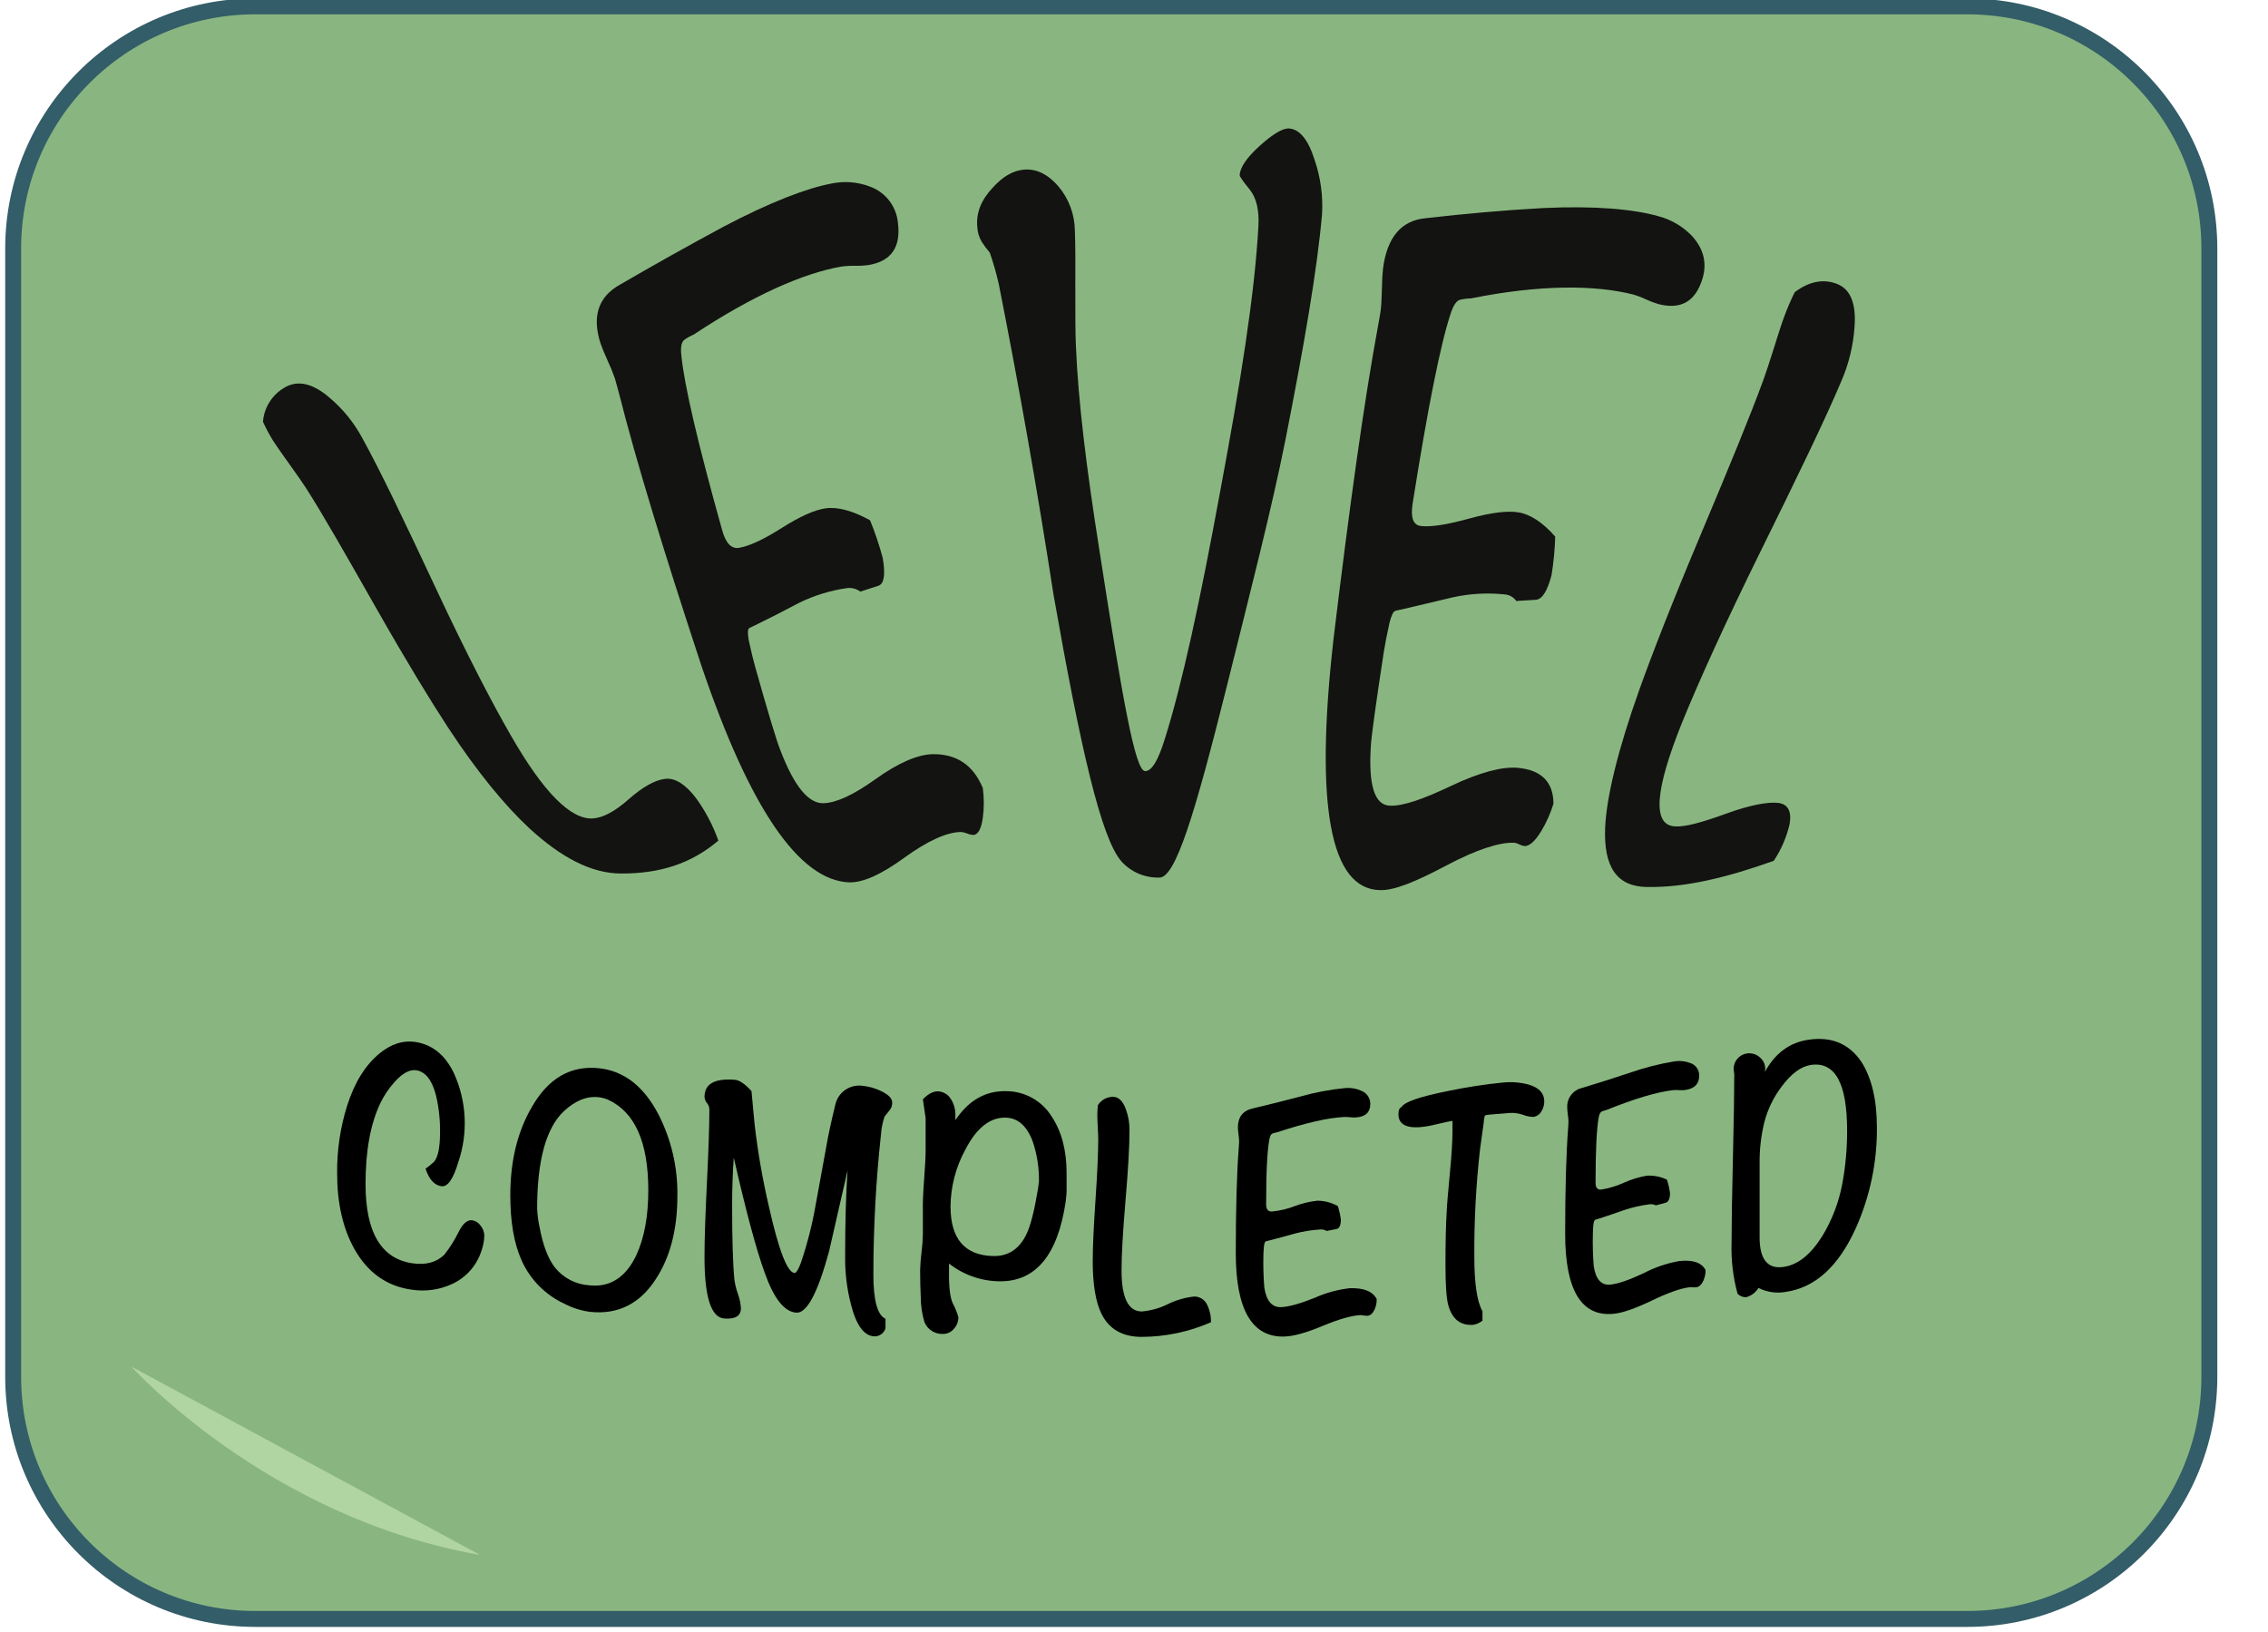
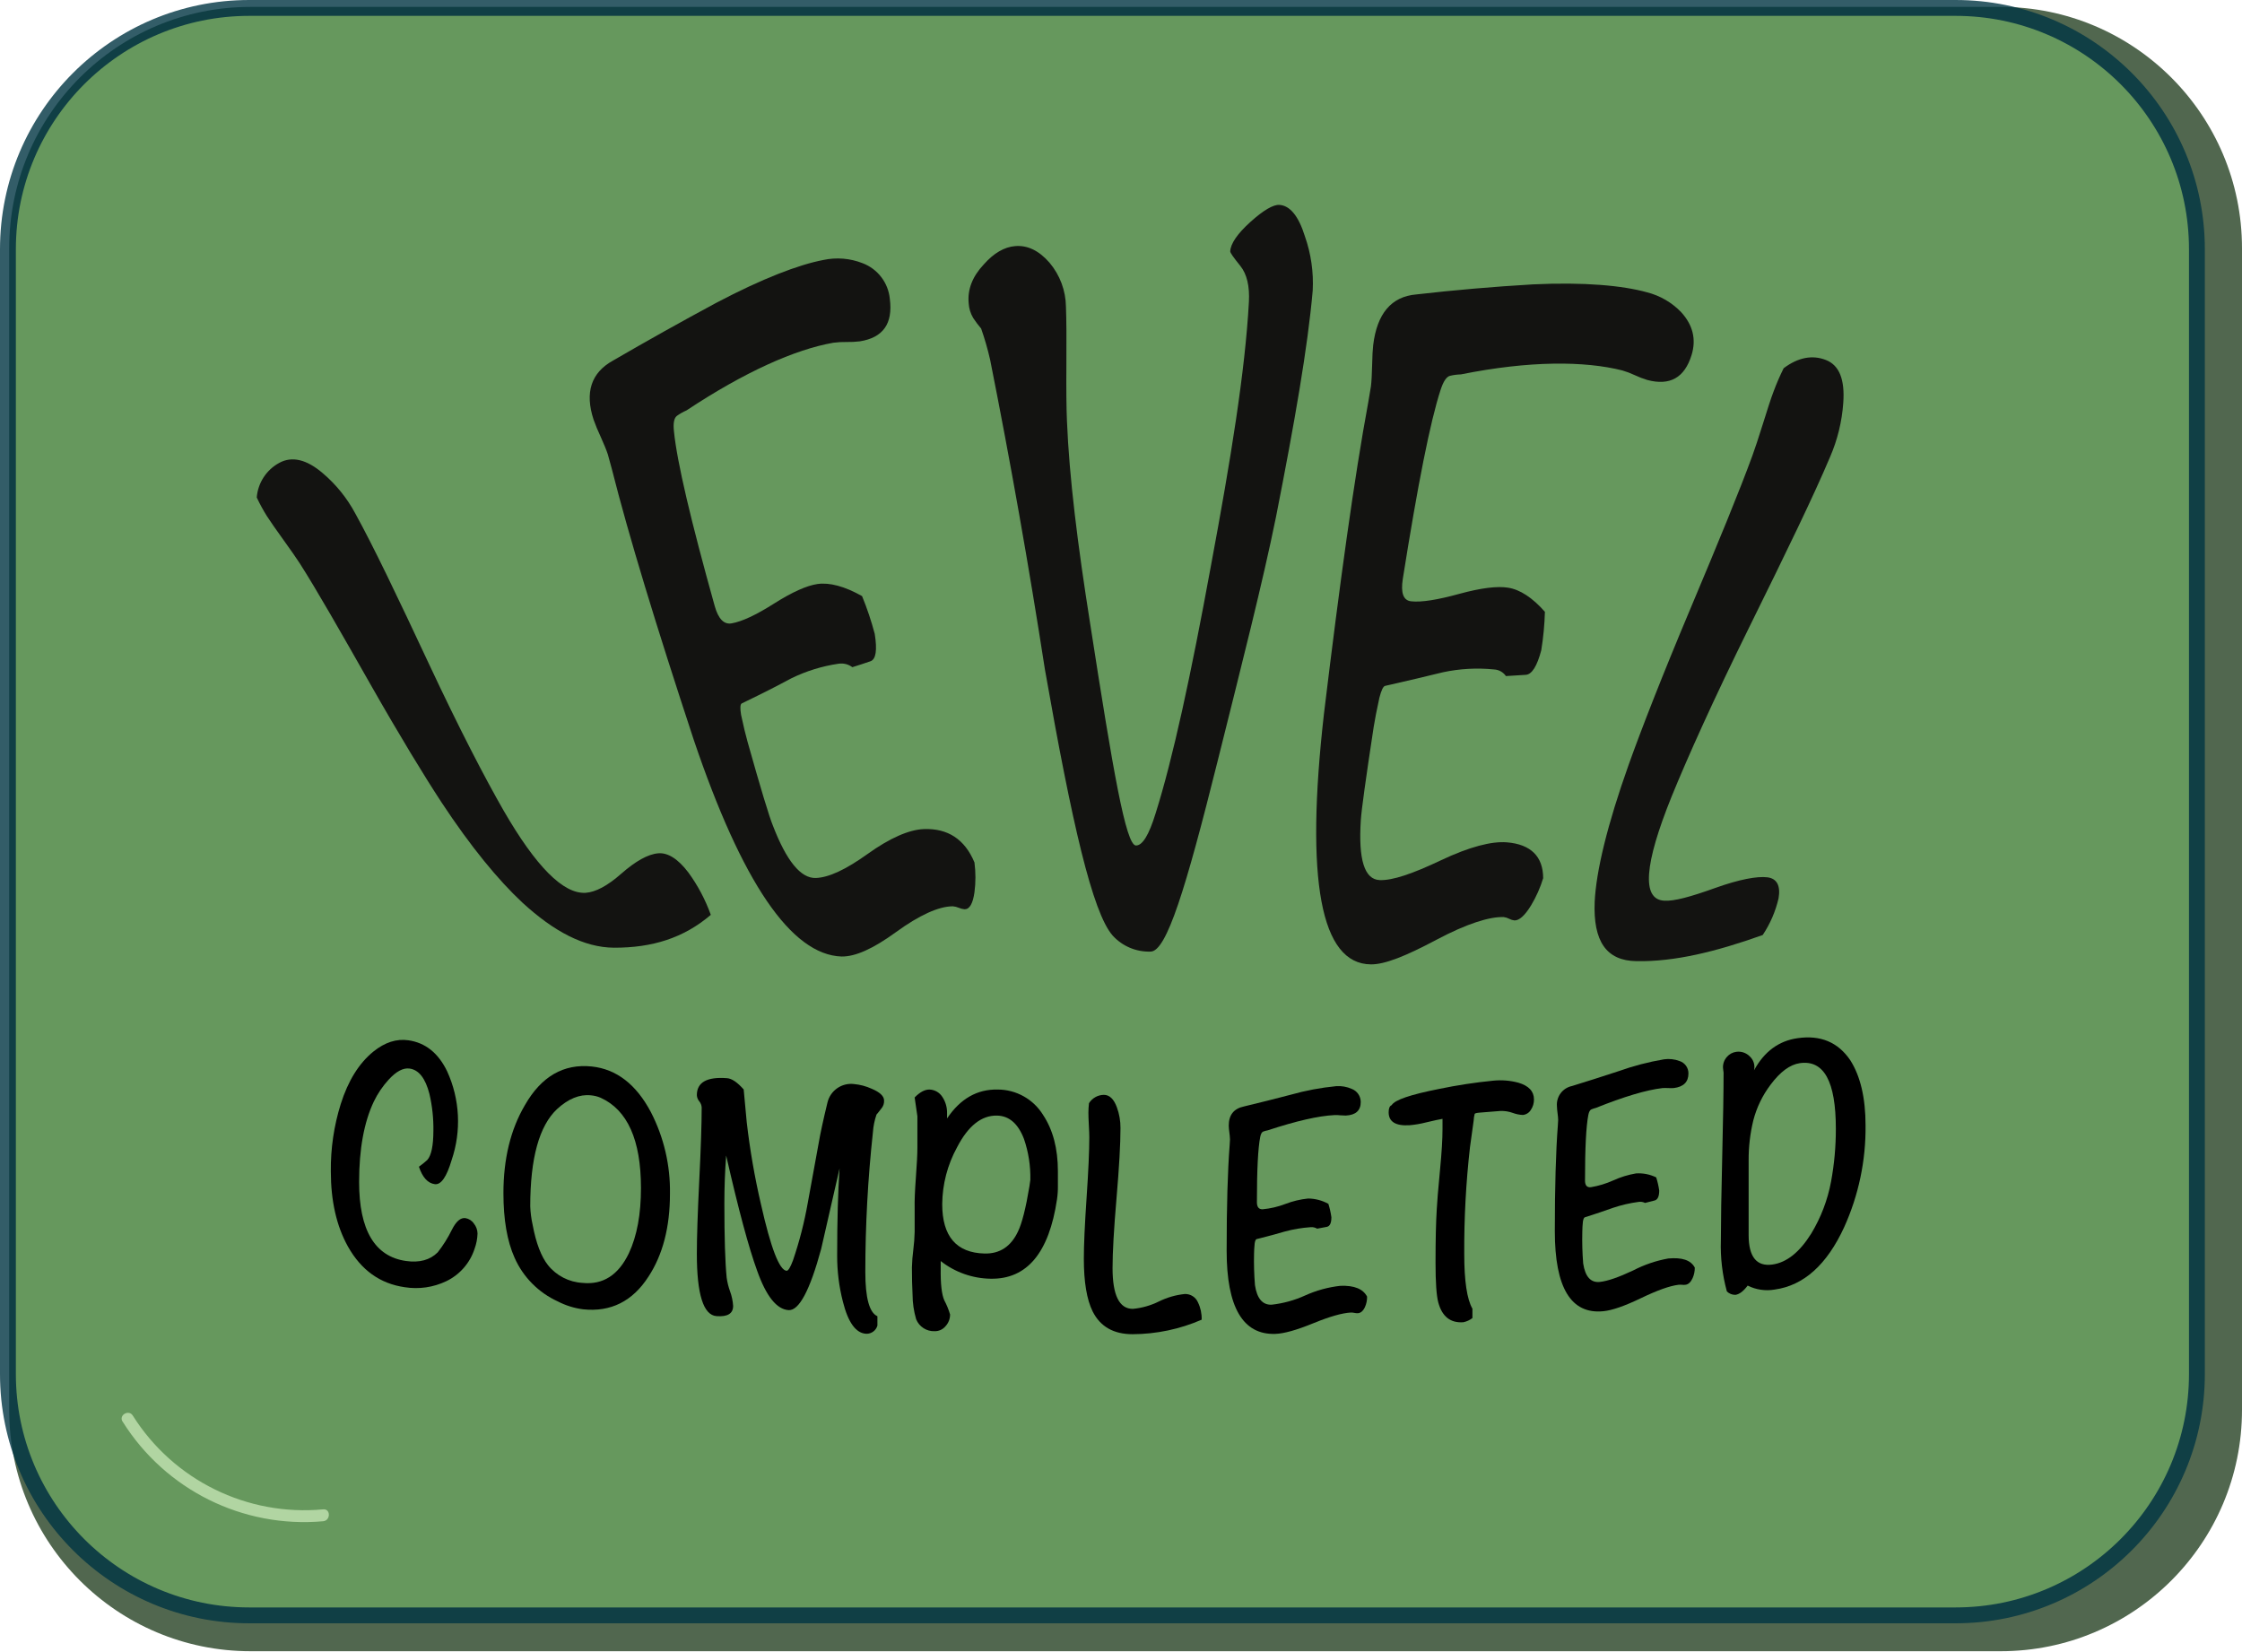
- <svg xmlns="http://www.w3.org/2000/svg" width="570" height="410" viewBox="0 0 570 410">
+ <svg xmlns="http://www.w3.org/2000/svg" width="565.32" height="416.33" viewBox="0 0 565.32 416.33">
  <defs>
-     <style>.cls-1{fill:#6ba460;stroke:#003442;stroke-miterlimit:10;stroke-width:4px;opacity:0.8;}.cls-2{fill:#131311;}.cls-3{fill:#b1d5a2;}</style>
+     <style>.cls-1{fill:#254123;}.cls-1,.cls-2{opacity:0.8;}.cls-2{fill:#6ba460;stroke:#003442;stroke-miterlimit:10;stroke-width:4px;}.cls-3{fill:#131311;}.cls-4{fill:#b1d5a2;}</style>
  </defs>
  <g id="Lag_1" data-name="Lag 1">
-     <rect class="cls-1" x="3.31" y="1.6" width="551.95" height="405.29" rx="60.85" />
-     <path d="M121.72,310.58a12.44,12.44,0,0,1-.76,3.91,13.75,13.75,0,0,1-7.13,8.12,17.71,17.71,0,0,1-10.47,1.51c-6.21-.88-11-4.32-14.32-10.25q-4.31-7.75-4.31-18.94a54.87,54.87,0,0,1,2.5-17q2.8-8.83,8.25-13.25,4.32-3.46,8.79-2.82,6.45.92,9.79,7.82a30.34,30.34,0,0,1,1.13,22.38c-1.26,4.26-2.68,6.29-4.24,6.08-1.77-.25-3.12-1.71-4-4.41a22.65,22.65,0,0,0,2.12-1.72c1-1.14,1.51-3.58,1.52-7.31a38.34,38.34,0,0,0-1-9.33c-1-3.93-2.68-6.05-5-6.38q-2.41-.35-5.3,2.81a22.77,22.77,0,0,0-3.71,5.48q-3.72,7.83-3.71,20.32c0,12.1,3.93,18.78,11.82,19.91q5.07.72,8-2.19a31.91,31.91,0,0,0,3.57-5.69q1.59-3.18,3.42-2.94a3.17,3.17,0,0,1,2.12,1.37A4.08,4.08,0,0,1,121.72,310.58Z" />
-     <path d="M170.24,300.59q0,12.6-5.4,20.86c-4,6.22-9.52,9-16.52,8.26a19.06,19.06,0,0,1-6.39-2,21.81,21.81,0,0,1-10.87-11q-2.81-6.3-2.81-16.27,0-12.95,5.4-22.19c4.15-7.27,9.77-10.51,16.88-9.77,6.23.65,11.21,4.47,14.91,11.52A43.37,43.37,0,0,1,170.24,300.59Zm-7.31-1.45c0-12.14-3.4-19.71-10.2-22.79a8.65,8.65,0,0,0-2.43-.6q-4.26-.44-8.52,3.46Q135,285.54,135,303.73a26.42,26.42,0,0,0,.61,4.71q1.29,6.88,3.88,10.15a12,12,0,0,0,8.67,4.45c5.17.55,9.08-2,11.72-7.48Q162.94,309,162.93,299.14Z" />
-     <path d="M224.23,277.09a2.85,2.85,0,0,1-.69,2c-.76.95-1.17,1.46-1.22,1.51a17.68,17.68,0,0,0-.91,4.51,327.14,327.14,0,0,0-1.91,35.18q0,9.8,3.05,11.16v2.37a2.83,2.83,0,0,1-2.82,2.05c-2.59-.12-4.56-2.82-5.88-8.08a45.91,45.91,0,0,1-1.45-11.62q0-13.21.61-22-2.28,10.11-4.64,20.31-4.26,15.68-8.22,15.43-4.49-.28-7.91-9.89-3.19-8.7-7.83-29.09Q184,296.81,184,303q0,12.87.58,18.69a17,17,0,0,0,.85,3.43,12.77,12.77,0,0,1,.78,3.69q0,2.88-4.2,2.57-5-.39-4.95-15.71,0-6.21.61-18.5t.61-18.42a2.64,2.64,0,0,0-.61-1.53,2.66,2.66,0,0,1-.61-1.54c0-3.27,2.54-4.69,7.62-4.3q1.76.14,4.19,2.85c.16,1.82.41,4.58.77,8.28a185.69,185.69,0,0,0,3.58,20.64q3.73,16.62,6.48,16.79c.41,0,.94-.84,1.6-2.61A97.06,97.06,0,0,0,205,302.79q1.38-7.53,2.75-15.07.6-3.54,2.21-10.2a6.12,6.12,0,0,1,6.72-4.63,13.67,13.67,0,0,1,4.42,1.17C223.19,275,224.23,276,224.23,277.09Z" />
-     <path d="M268.06,298.62a21.69,21.69,0,0,1-.23,3.41c-2,13.45-7.56,20.15-16.72,20a20.88,20.88,0,0,1-12.6-4.46v1.84c-.06,3.91.25,6.6.91,8.08a18.52,18.52,0,0,1,1.45,3.54,4.3,4.3,0,0,1-1.18,3,3.46,3.46,0,0,1-2.71,1.23,4.81,4.81,0,0,1-4.66-3,22.18,22.18,0,0,1-.91-6.25q-.16-3-.16-6.83a42.57,42.57,0,0,1,.35-4.45,41.87,41.87,0,0,0,.34-4.53v-6q-.08-2.62.31-7.74t.38-7.55v-7.87c0-.12-.23-1.7-.69-4.75,1.31-1.36,2.55-2,3.71-2a3.93,3.93,0,0,1,3.25,1.81,7.17,7.17,0,0,1,1.21,4.2v1.22q5-7.46,12.75-7.28a13.47,13.47,0,0,1,11.46,6.39q3.74,5.64,3.74,14.21v3.68Zm-6.95-1.48a29.74,29.74,0,0,0-1.6-10.35q-2.22-5.81-6.8-5.89-5.88-.12-10.08,8a30.35,30.35,0,0,0-3.74,14.33c0,8.1,3.56,12.28,10.69,12.45,3.82.09,6.62-1.76,8.4-5.52q1.53-3.12,2.9-11.42C261,297.61,261.11,297.08,261.11,297.14Z" />
-     <path d="M304.34,332.33A43.92,43.92,0,0,1,286.93,336q-7.19,0-10.08-5.74-2.22-4.47-2.22-13.31,0-5.16.69-15.31t.69-15.31q0-1-.12-3.06c-.08-1.4-.11-2.45-.11-3.15a21.2,21.2,0,0,1,.15-2.37,4.53,4.53,0,0,1,3.74-2.09c1.43,0,2.52,1,3.29,3.14a14.84,14.84,0,0,1,.91,5.24q0,6-1,17.68t-1,17.59q0,10.33,5.12,10.3a18.45,18.45,0,0,0,6.56-1.86,19.43,19.43,0,0,1,6.57-1.89,3.52,3.52,0,0,1,3.29,2.13A9.23,9.23,0,0,1,304.34,332.33Z" />
-     <path d="M346,326.51a6.26,6.26,0,0,1-.54,2.62c-.46,1-1.07,1.53-1.83,1.57a4.83,4.83,0,0,1-.88-.08,4.08,4.08,0,0,0-.87-.09c-2.19.11-5.36,1-9.51,2.73s-7.31,2.58-9.5,2.65c-8.2.3-12.29-6.73-12.29-21q0-16.8.76-26.62c.05-.88.08-1.35.08-1.41a14,14,0,0,0-.16-1.79,15.14,15.14,0,0,1-.15-1.7q0-4,3.82-4.83,5.88-1.39,11.76-2.94a64.6,64.6,0,0,1,11.52-2.17,8.06,8.06,0,0,1,3.89.68,3.52,3.52,0,0,1,2.29,3.29c0,2.16-1.24,3.31-3.74,3.43a9.82,9.82,0,0,1-1.41-.06,13.92,13.92,0,0,0-1.41-.06c-4.12.2-9.74,1.5-16.87,3.85a6.67,6.67,0,0,0-1.15.3c-.35.13-.61.58-.76,1.34q-.84,4.23-.84,16.48c0,1.22.48,1.82,1.45,1.79a21.6,21.6,0,0,0,5.73-1.35,22.7,22.7,0,0,1,5.72-1.37,10.81,10.81,0,0,1,5.12,1.35,19.48,19.48,0,0,1,.76,3.38c0,1.45-.38,2.26-1.14,2.41s-1.58.31-2.45.46a2.77,2.77,0,0,0-1.68-.36,33.56,33.56,0,0,0-6.41,1.05c-2.08.6-4.2,1.17-6.33,1.71l-.81.2c-.22.07-.39.42-.49,1.07-.1,1.05-.16,1.9-.16,2.54a75.48,75.48,0,0,0,.23,8q.77,5.05,4.2,4.94c1.94-.07,4.76-.85,8.48-2.35a29.67,29.67,0,0,1,8.85-2.41C342.77,323.67,345,324.55,346,326.51Z" />
-     <path d="M388.11,276.79a4.69,4.69,0,0,1-.8,2.66,2.71,2.71,0,0,1-2,1.27,8.16,8.16,0,0,1-2.55-.53,8.37,8.37,0,0,0-3.09-.48l-5.26.42c-.76.06-1.18.16-1.26.31a8.5,8.5,0,0,0-.26,1.73c-.21,1.47-.51,3.69-.92,6.63a228.27,228.27,0,0,0-1.44,27q0,10.16,2.05,13.76v2.36a5.25,5.25,0,0,1-2.28,1.05q-4.89.36-6.33-5c-.46-1.72-.69-5.05-.69-10q0-8.67.31-13.5c.05-1.4.33-4.78.84-10.12.4-4.17.61-7.54.61-10.1V281.7c-.72.11-2.1.41-4.15.89a24.87,24.87,0,0,1-4.14.71c-3.52.22-5.29-.87-5.29-3.26,0-1,.25-1.59.76-1.8.77-1.33,4.76-2.66,12-4.1a129.13,129.13,0,0,1,13.57-2.07,17.78,17.78,0,0,1,6.4.52C386.79,273.35,388.1,274.75,388.11,276.79Z" />
-     <path d="M428.65,319.19a6.35,6.35,0,0,1-.54,2.66c-.45,1-1.06,1.6-1.82,1.69a4.59,4.59,0,0,1-.87,0,3.84,3.84,0,0,0-.88,0c-2.18.25-5.33,1.38-9.46,3.36s-7.29,3.07-9.47,3.29c-8.16.85-12.25-5.91-12.25-20.14q0-16.8.76-26.67c.05-.88.08-1.35.08-1.41a15.63,15.63,0,0,0-.16-1.78,14.82,14.82,0,0,1-.15-1.69,4.8,4.8,0,0,1,3.81-5.09q5.87-1.78,11.72-3.73a67,67,0,0,1,11.48-2.94,7.82,7.82,0,0,1,3.87.42,3.24,3.24,0,0,1,2.28,3.14q0,3.24-3.72,3.68a9.61,9.61,0,0,1-1.41,0,10.68,10.68,0,0,0-1.4,0c-4.11.47-9.71,2.15-16.81,5a7.25,7.25,0,0,0-1.14.37c-.36.16-.61.62-.76,1.39Q401,285,401,297.28c0,1.22.48,1.79,1.45,1.69a22,22,0,0,0,5.7-1.73,23.69,23.69,0,0,1,5.71-1.75,10.24,10.24,0,0,1,5.09,1,19.82,19.82,0,0,1,.76,3.33q0,2.19-1.14,2.49c-.76.21-1.57.41-2.43.63a2.62,2.62,0,0,0-1.67-.25,34.06,34.06,0,0,0-6.39,1.47q-3.12,1.13-6.32,2.14l-.8.26c-.23.08-.39.44-.49,1.1a25.16,25.16,0,0,0-.15,2.55,76.44,76.44,0,0,0,.22,8q.76,5,4.19,4.65c1.93-.2,4.74-1.16,8.44-2.91a30.61,30.61,0,0,1,8.82-3C425.41,316.56,427.63,317.3,428.65,319.19Z" />
-     <path d="M471.71,283.38A60.7,60.7,0,0,1,466.26,309q-6.51,14.14-17.5,15.7a11,11,0,0,1-6.83-1,5.16,5.16,0,0,1-3.11,2.34,3,3,0,0,1-2.13-.87,43.47,43.47,0,0,1-1.51-12.9q0-7,.34-21.13t.34-21.14a4.3,4.3,0,0,0-.08-.6,4.2,4.2,0,0,1-.07-.7,3.88,3.88,0,0,1,1-2.67,3.77,3.77,0,0,1,2.36-1.27,4,4,0,0,1,3.37,1.12,3.67,3.67,0,0,1,1.11,3.53q3.87-7.08,11-8.1c5.76-.83,10.18,1,13.26,5.56Q471.71,273,471.71,283.38Zm-7.49.81c0-11.93-3-17.41-9.09-16.54q-3.72.54-7.36,5.43a25.37,25.37,0,0,0-4.36,9,41.45,41.45,0,0,0-1.18,10.1V311c0,5.49,2,8,6,7.42q5.38-.75,9.78-7.8a39.12,39.12,0,0,0,5-13.1A72.23,72.23,0,0,0,464.22,284.19Z" />
-     <path class="cls-2" d="M180.54,211.27c-6.85,5.83-14.76,8.31-24.43,8.27-7.56,0-15.14-4.08-23.09-11.38-6.1-5.69-13-14-20.39-25.27-4.33-6.61-10.37-16.48-18-29.9s-13.44-23.64-17.73-30.34q-1.2-1.87-4.06-5.84t-4.18-6A43.8,43.8,0,0,1,66.09,106a10.9,10.9,0,0,1,5.69-8.74c3.18-1.74,6.9-.89,11,2.66A34.76,34.76,0,0,1,91,110c4.61,8.35,10.71,21.13,18.56,37.9s14.24,29,18.86,37Q140.64,206.19,149,205.7c2.53-.18,5.46-1.7,9-4.82s6.7-4.91,9.3-5.14c2.43-.22,5,1.39,7.64,4.87A42,42,0,0,1,180.54,211.27Z" />
-     <path class="cls-2" d="M247,198.05a28.36,28.36,0,0,1,0,7.53c-.41,2.85-1.22,4.27-2.47,4.27a4.64,4.64,0,0,1-1.48-.37,4.73,4.73,0,0,0-1.5-.37c-3.58,0-8.49,2.26-14.33,6.5s-10.28,6.2-13.74,6.16q-19-.66-37.28-54.69c-9.4-28.55-16.35-51.25-20.65-68.3q-.92-3.41-1-3.63a46.56,46.56,0,0,0-1.83-4.49q-1.32-2.93-1.76-4.26c-2.24-6.84-.64-11.85,4.94-14.91q12.74-7.41,26-14.55c11.63-6.12,20.77-9.61,27-10.8a17.21,17.21,0,0,1,9.89.81,10.7,10.7,0,0,1,6.87,9c.81,6.25-1.71,9.76-7.54,10.69a22.66,22.66,0,0,1-3.36.17,20.73,20.73,0,0,0-3.37.2c-9.63,1.69-22.33,7.33-37,17.05A13.6,13.6,0,0,0,172,85.4c-.72.52-1,1.84-.76,3.94.78,7.77,4.24,22.43,10.28,44,.91,3.24,2.33,4.68,4.26,4.34,2.64-.46,6.17-2.12,10.71-5s8.24-4.52,10.94-4.91c3-.44,6.8.54,11.24,3a78.91,78.91,0,0,1,3.19,9.5q1.05,6.22-1.08,6.94t-4.56,1.48a4.65,4.65,0,0,0-3.5-.86,40.28,40.28,0,0,0-11.93,3.7q-5.52,2.94-11.09,5.66a15.14,15.14,0,0,0-1.39.68c-.39.21-.44,1.19-.16,2.91q.9,4.2,1.62,6.73,5,17.79,6.42,21.22c3.42,8.87,7,13.27,10.81,13.14,3.25-.12,7.49-2.08,13.05-6.06s10.4-6.12,14.2-6.26C240.3,189.41,244.59,192.22,247,198.05Z" />
-     <path class="cls-2" d="M332.26,53.85C331,68.08,327.71,87,323,110.86c-3.35,16.75-8.61,37.29-14.71,61.77-8,32-12.85,48-16.91,47.93a12.36,12.36,0,0,1-9.54-4.06c-5.09-5.81-10.25-28.31-17.07-67.06Q258.7,110.16,251,71.32a74.63,74.63,0,0,0-2.25-7.84,24.92,24.92,0,0,1-2-2.67A8.11,8.11,0,0,1,245.61,57c-.31-3.43.93-6.68,3.81-9.75,2.51-2.84,5.18-4.39,7.93-4.62,3.11-.26,6,1.15,8.65,4.2A17.56,17.56,0,0,1,270.14,58q.18,4.68.11,14.35c0,6.44,0,11.22.14,14.35.57,14.24,2.71,31.28,5.86,51.23,5.77,37.14,9,55.87,11.55,55.88,1.66,0,3.27-2.68,4.94-8.07,4.34-13.76,8.87-34.68,14-62.68,5-26.79,8.57-48.82,9.53-66.26q.33-6-2.18-9.15c-1.69-2.07-2.54-3.28-2.53-3.63.09-1.92,1.75-4.4,5.07-7.4s5.8-4.42,7.32-4.33c2.67.17,4.85,2.82,6.45,7.92A35.75,35.75,0,0,1,332.26,53.85Z" />
-     <path class="cls-2" d="M390.42,202a30.46,30.46,0,0,1-3.05,6.85c-1.57,2.58-3,3.85-4.21,3.79a3.71,3.71,0,0,1-1.33-.41,3.52,3.52,0,0,0-1.33-.42c-3.57-.15-9.38,1.67-17.05,5.74s-13,6.23-16.48,6.17q-19-.12-11.81-63.29c4-33.06,7.6-59.19,11.14-78.33Q347,78.26,347,78c.15-1.2.25-3,.3-5.32s.14-4,.27-5.08c1-7.9,4.55-12.23,10.84-12.77,9.7-1.11,19.52-2,29.44-2.54,13-.62,22.67.3,28.76,2a18,18,0,0,1,8.61,5c3,3.29,3.83,6.89,2.64,10.79-1.78,5.78-5.49,7.83-11.19,6.31a24.45,24.45,0,0,1-3.14-1.21A20.67,20.67,0,0,0,410.38,74c-9.47-2.39-23.31-2.51-40.71,1a12.85,12.85,0,0,0-2.75.35c-.88.22-1.67,1.41-2.37,3.56-2.61,7.95-5.75,23.84-9.52,47.63-.56,3.57.13,5.45,2.08,5.66,2.67.3,6.69-.37,12.17-1.88s9.62-2,12.31-1.55c3,.47,6.14,2.52,9.27,6.09a72.54,72.54,0,0,1-.92,9.68c-1.05,4-2.35,6.09-3.91,6.2s-3.2.21-4.95.31a3.89,3.89,0,0,0-2.95-1.66,41,41,0,0,0-12.88.71c-4.33,1-8.64,2.08-13,3.07-.61.11-1.15.24-1.61.37s-.95,1.12-1.43,3q-1,4.56-1.44,7.37-3,19.65-3.24,23.5c-.64,9.92.91,14.92,4.74,15.08,3.25.15,8.31-1.59,15.48-5s12.8-4.83,16.58-4.52C387.36,193.46,390.41,196.54,390.42,202Z" />
-     <path class="cls-2" d="M445.79,216.35c-11.77,4.19-22.21,6.76-31.88,6.58-7.56-.11-10.92-5-10.5-15,.38-7.73,3.16-19.32,8.57-34.52,3.17-8.87,8.27-22,15.48-39.13s12.51-30,15.73-38.84c.6-1.64,1.48-4.28,2.62-7.93s2-6.36,2.69-8.15a59.34,59.34,0,0,1,2.56-5.93c3.66-2.74,7.24-3.41,10.66-2.06s4.79,5,4.37,10.8a41.41,41.41,0,0,1-3.34,13.67c-4.09,9.7-10.93,23.79-20.23,42.64s-15.78,33.3-19.73,43q-10.35,25.65-1.93,26.21c2.54.21,6.79-.95,12.94-3.19s10.59-3,13.16-2.7c2.41.32,3.36,2.13,2.81,5.33A28.26,28.26,0,0,1,445.79,216.35Z" />
-     <path class="cls-3" d="M33.06,343.49s33.91,37.92,87.56,47.3" />
+     <rect class="cls-1" x="2.32" y="1.74" width="563" height="414.59" rx="60.85" />
+     <rect class="cls-2" x="2" y="2" width="551.95" height="405.29" rx="60.85" />
+     <path d="M120.41,311a12.39,12.39,0,0,1-.76,3.91,13.77,13.77,0,0,1-7.13,8.13,17.79,17.79,0,0,1-10.47,1.51q-9.31-1.33-14.32-10.26-4.31-7.74-4.31-18.93a54.93,54.93,0,0,1,2.5-17q2.79-8.82,8.25-13.24,4.32-3.47,8.79-2.83c4.3.61,7.56,3.21,9.79,7.83a30.32,30.32,0,0,1,1.13,22.37c-1.26,4.27-2.68,6.29-4.25,6.08-1.76-.24-3.11-1.71-4-4.4a21.27,21.27,0,0,0,2.13-1.72c1-1.14,1.51-3.59,1.52-7.32a38.25,38.25,0,0,0-1-9.32q-1.51-5.9-5-6.39-2.42-.34-5.3,2.82a22.77,22.77,0,0,0-3.71,5.48q-3.72,7.83-3.72,20.31c0,12.11,3.94,18.78,11.82,19.91,3.39.49,6.07-.25,8-2.18a32.31,32.31,0,0,0,3.57-5.69q1.59-3.18,3.41-2.94a3.17,3.17,0,0,1,2.13,1.36A4.11,4.11,0,0,1,120.41,311Z" />
+     <path d="M168.93,301q0,12.6-5.41,20.87c-4,6.22-9.51,9-16.51,8.25a19.26,19.26,0,0,1-6.39-2,21.79,21.79,0,0,1-10.87-11q-2.81-6.28-2.81-16.26,0-13,5.4-22.19c4.15-7.27,9.77-10.51,16.88-9.77q9.34,1,14.91,11.52A43.33,43.33,0,0,1,168.93,301Zm-7.31-1.45c0-12.13-3.4-19.7-10.2-22.78a8,8,0,0,0-2.43-.6q-4.26-.45-8.52,3.46-6.76,6.33-6.77,24.51a25.52,25.52,0,0,0,.61,4.71q1.29,6.89,3.88,10.16a12,12,0,0,0,8.67,4.45q7.75.81,11.72-7.49Q161.63,309.44,161.62,299.54Z" />
+     <path d="M222.92,277.5a2.83,2.83,0,0,1-.69,2c-.76,1-1.17,1.47-1.22,1.52a17.46,17.46,0,0,0-.91,4.51,327,327,0,0,0-1.91,35.17q0,9.81,3.05,11.17v2.36a2.84,2.84,0,0,1-2.82,2.06q-3.9-.19-5.88-8.08a46,46,0,0,1-1.45-11.63q0-13.21.61-22-2.28,10.13-4.64,20.31-4.26,15.69-8.22,15.44-4.49-.29-7.91-9.89-3.19-8.72-7.83-29.1-.45,5.93-.45,12.13,0,12.85.58,18.68a16.87,16.87,0,0,0,.85,3.43,12.9,12.9,0,0,1,.78,3.69q0,2.89-4.2,2.57-4.95-.39-4.95-15.71,0-6.21.61-18.5t.61-18.41a2.66,2.66,0,0,0-.61-1.54,2.66,2.66,0,0,1-.61-1.54c0-3.26,2.54-4.68,7.62-4.29,1.17.08,2.57,1,4.19,2.84.16,1.82.41,4.58.77,8.28a184.91,184.91,0,0,0,3.58,20.64q3.74,16.62,6.48,16.8c.41,0,.94-.85,1.6-2.62a97.06,97.06,0,0,0,3.74-14.56q1.38-7.53,2.75-15.06.6-3.56,2.21-10.2a6.12,6.12,0,0,1,6.71-4.64,13.7,13.7,0,0,1,4.43,1.18Q222.93,275.83,222.92,277.5Z" />
+     <path d="M266.75,299a21.6,21.6,0,0,1-.23,3.41c-2,13.46-7.56,20.16-16.72,20a20.87,20.87,0,0,1-12.6-4.45v1.84c-.06,3.9.25,6.6.91,8.07a18.75,18.75,0,0,1,1.45,3.55,4.3,4.3,0,0,1-1.18,3,3.45,3.45,0,0,1-2.71,1.22,4.82,4.82,0,0,1-4.66-3,22.24,22.24,0,0,1-.91-6.25c-.11-2-.16-4.26-.16-6.83a42.38,42.38,0,0,1,.35-4.45,42,42,0,0,0,.34-4.54v-5.95q-.07-2.62.31-7.73t.38-7.55v-7.88c0-.12-.23-1.7-.69-4.75,1.31-1.35,2.55-2,3.71-2a4,4,0,0,1,3.25,1.82,7.14,7.14,0,0,1,1.21,4.19V282c3.36-5,7.61-7.39,12.75-7.29a13.46,13.46,0,0,1,11.46,6.4q3.74,5.64,3.74,14.21V299Zm-6.95-1.47a29.7,29.7,0,0,0-1.6-10.35q-2.22-5.81-6.8-5.9-5.88-.12-10.08,8a30.34,30.34,0,0,0-3.74,14.32c0,8.11,3.56,12.29,10.69,12.46q5.73.12,8.4-5.52,1.53-3.14,2.9-11.42C259.72,298,259.8,297.49,259.8,297.55Z" />
+     <path d="M303,332.74a44.13,44.13,0,0,1-17.41,3.66c-4.79,0-8.15-1.9-10.08-5.75q-2.22-4.47-2.22-13.3,0-5.18.69-15.31t.69-15.32q0-1-.12-3.06c-.08-1.4-.11-2.45-.11-3.15a20.89,20.89,0,0,1,.15-2.36,4.5,4.5,0,0,1,3.74-2.1c1.43,0,2.52,1.05,3.29,3.14a14.86,14.86,0,0,1,.91,5.25q0,6-1,17.68t-1,17.59q0,10.32,5.12,10.3a18.67,18.67,0,0,0,6.56-1.86,19.14,19.14,0,0,1,6.57-1.89,3.5,3.5,0,0,1,3.29,2.12A9.3,9.3,0,0,1,303,332.74Z" />
+     <path d="M344.71,326.92a6.1,6.1,0,0,1-.53,2.62c-.46,1-1.07,1.53-1.83,1.57a4.16,4.16,0,0,1-.88-.09,3.44,3.44,0,0,0-.88-.08q-3.27.17-9.5,2.72t-9.5,2.66c-8.2.29-12.3-6.74-12.29-21q0-16.8.76-26.62c.05-.87.08-1.34.08-1.4a16,16,0,0,0-.16-1.79,15.14,15.14,0,0,1-.15-1.7c0-2.69,1.27-4.29,3.82-4.83q5.88-1.41,11.76-2.95a65.54,65.54,0,0,1,11.52-2.17,8.18,8.18,0,0,1,3.89.68,3.53,3.53,0,0,1,2.29,3.3c0,2.15-1.24,3.3-3.74,3.43q-.45,0-1.41-.06a9.73,9.73,0,0,0-1.41-.06c-4.12.19-9.74,1.5-16.87,3.84a7.72,7.72,0,0,0-1.15.31c-.35.13-.61.57-.76,1.33q-.84,4.23-.84,16.48c0,1.23.48,1.82,1.45,1.79a21.66,21.66,0,0,0,5.73-1.34,22.26,22.26,0,0,1,5.72-1.37,10.79,10.79,0,0,1,5.12,1.34,20.81,20.81,0,0,1,.76,3.38c0,1.46-.38,2.26-1.14,2.42l-2.45.46a2.76,2.76,0,0,0-1.68-.37A33.56,33.56,0,0,0,324,310.5q-3.13.92-6.34,1.72c-.3.07-.57.13-.8.2s-.39.42-.49,1.06c-.1,1.06-.16,1.9-.16,2.55a75.48,75.48,0,0,0,.23,8q.76,5.06,4.2,4.93a27.77,27.77,0,0,0,8.48-2.34,29.37,29.37,0,0,1,8.85-2.42Q343.19,324,344.71,326.92Z" />
+     <path d="M386.79,277.2a4.59,4.59,0,0,1-.79,2.65,2.68,2.68,0,0,1-2,1.27,8.14,8.14,0,0,1-2.56-.52,8.34,8.34,0,0,0-3.08-.49l-5.26.42c-.76.06-1.18.17-1.26.32a8.33,8.33,0,0,0-.26,1.72c-.21,1.48-.51,3.69-.92,6.64a227.89,227.89,0,0,0-1.45,27q0,10.15,2.06,13.76v2.36a5.56,5.56,0,0,1-2.28,1.05q-4.89.36-6.33-5-.69-2.58-.69-10,0-8.66.31-13.49.08-2.12.84-10.12c.4-4.17.61-7.54.61-10.11V282.1c-.72.11-2.1.41-4.15.9a26,26,0,0,1-4.14.71c-3.52.22-5.29-.87-5.29-3.27,0-1,.25-1.59.76-1.79.77-1.33,4.76-2.67,12-4.1a129.4,129.4,0,0,1,13.56-2.07,17.53,17.53,0,0,1,6.4.51Q386.79,274.15,386.79,277.2Z" />
+     <path d="M427.34,319.6a6.34,6.34,0,0,1-.54,2.65c-.45,1-1.06,1.6-1.82,1.69a3.75,3.75,0,0,1-.87,0,4.68,4.68,0,0,0-.88,0q-3.27.39-9.46,3.37t-9.47,3.29c-8.16.84-12.25-5.91-12.25-20.14q0-16.8.76-26.68c.05-.88.08-1.34.08-1.4,0-.41-.06-1-.16-1.78a15,15,0,0,1-.15-1.69,4.79,4.79,0,0,1,3.81-5.09q5.85-1.8,11.71-3.73a67.56,67.56,0,0,1,11.49-3,7.94,7.94,0,0,1,3.87.42,3.25,3.25,0,0,1,2.28,3.14q0,3.24-3.72,3.69a13.68,13.68,0,0,1-1.41,0,13.47,13.47,0,0,0-1.4,0c-4.11.48-9.71,2.16-16.81,5a7.26,7.26,0,0,0-1.14.38c-.36.15-.61.62-.76,1.39-.56,2.85-.84,8.37-.84,16.53,0,1.23.48,1.79,1.45,1.7a22.82,22.82,0,0,0,5.7-1.73,23.23,23.23,0,0,1,5.71-1.75,10.13,10.13,0,0,1,5.09,1,20,20,0,0,1,.76,3.32c0,1.46-.38,2.29-1.14,2.5l-2.43.62a2.7,2.7,0,0,0-1.68-.25,34.28,34.28,0,0,0-6.38,1.48c-2.08.74-4.19,1.46-6.32,2.14l-.8.25c-.23.08-.39.45-.49,1.1a25.16,25.16,0,0,0-.15,2.55,76.3,76.3,0,0,0,.22,8c.51,3.33,1.91,4.89,4.19,4.65,1.93-.2,4.74-1.16,8.44-2.91a31.24,31.24,0,0,1,8.82-3C424.1,317,426.32,317.7,427.34,319.6Z" />
+     <path d="M470.4,283.78A60.7,60.7,0,0,1,465,309.43c-4.34,9.43-10.17,14.69-17.5,15.71a11,11,0,0,1-6.83-1c-1.06,1.43-2.1,2.21-3.11,2.34a3,3,0,0,1-2.13-.87,43.36,43.36,0,0,1-1.51-12.89q0-7,.34-21.14t.34-21.13a4.39,4.39,0,0,0-.08-.61,4,4,0,0,1-.07-.69,3.88,3.88,0,0,1,1-2.68,3.77,3.77,0,0,1,2.36-1.27,4,4,0,0,1,3.37,1.13,3.63,3.63,0,0,1,1.1,3.53q3.87-7.1,11-8.1,8.64-1.25,13.26,5.55Q470.4,273.37,470.4,283.78Zm-7.49.81c0-11.92-3-17.41-9.09-16.53q-3.72.54-7.36,5.42a25.45,25.45,0,0,0-4.36,9,41.53,41.53,0,0,0-1.18,10.11V311.4c0,5.49,2,8,6,7.43q5.38-.75,9.78-7.8a39.2,39.2,0,0,0,5-13.1A72.42,72.42,0,0,0,462.91,284.59Z" />
+     <path class="cls-3" d="M179.23,230.67c-6.85,5.84-14.76,8.31-24.43,8.28-7.56-.06-15.14-4.08-23.1-11.39-6.09-5.69-12.95-14-20.38-25.27-4.33-6.61-10.37-16.48-18-29.9s-13.44-23.63-17.73-30.34q-1.2-1.87-4.06-5.84t-4.18-6a43.8,43.8,0,0,1-2.61-4.78,10.9,10.9,0,0,1,5.69-8.73c3.18-1.74,6.9-.89,11,2.65a34.83,34.83,0,0,1,8.12,10.05c4.62,8.35,10.72,21.14,18.57,37.91s14.24,29,18.86,37.05q12.27,21.24,20.67,20.75c2.53-.18,5.46-1.71,9-4.82s6.7-4.92,9.3-5.14c2.43-.22,5,1.38,7.64,4.86A42.22,42.22,0,0,1,179.23,230.67Z" />
+     <path class="cls-3" d="M245.71,217.45a28.86,28.86,0,0,1,0,7.54c-.41,2.85-1.22,4.26-2.47,4.27a4.77,4.77,0,0,1-1.49-.38,5,5,0,0,0-1.49-.37c-3.58,0-8.49,2.26-14.34,6.51s-10.27,6.2-13.73,6.15q-19-.64-37.28-54.69c-9.4-28.54-16.35-51.24-20.65-68.29-.61-2.28-.94-3.49-1-3.64q-.51-1.56-1.83-4.49a46,46,0,0,1-1.76-4.26c-2.24-6.84-.64-11.84,4.94-14.91q12.74-7.4,26-14.54c11.62-6.12,20.77-9.62,27-10.8a17.13,17.13,0,0,1,9.89.81,10.71,10.71,0,0,1,6.87,9c.81,6.26-1.71,9.77-7.54,10.7a24.15,24.15,0,0,1-3.36.17,22.26,22.26,0,0,0-3.37.19c-9.63,1.69-22.33,7.34-37,17.06a13.24,13.24,0,0,0-2.4,1.36c-.72.52-1,1.83-.76,3.93.78,7.77,4.24,22.43,10.28,44.05q1.37,4.86,4.26,4.35c2.64-.46,6.17-2.12,10.71-5s8.24-4.53,10.94-4.92c3-.43,6.8.55,11.24,3.05a77.69,77.69,0,0,1,3.19,9.5q1,6.21-1.08,6.93t-4.56,1.49a4.66,4.66,0,0,0-3.5-.87,40.28,40.28,0,0,0-11.93,3.7Q194,174,188.42,176.68c-.53.24-1,.47-1.39.68s-.45,1.19-.16,2.91q.9,4.2,1.62,6.74,5,17.79,6.42,21.22c3.42,8.86,7,13.27,10.81,13.14,3.25-.12,7.49-2.08,13.05-6.06s10.4-6.13,14.2-6.27C239,208.82,243.28,211.62,245.71,217.45Z" />
+     <path class="cls-3" d="M331,73.25c-1.24,14.24-4.55,33.19-9.24,57C318.36,147,313.1,167.55,307,192c-8,32-12.85,48-16.91,47.93a12.35,12.35,0,0,1-9.54-4.05c-5.09-5.81-10.26-28.31-17.07-67.06q-6.09-39.3-13.82-78.12a72.8,72.8,0,0,0-2.26-7.85,27.32,27.32,0,0,1-2-2.66,8.19,8.19,0,0,1-1.15-3.78c-.31-3.43.93-6.68,3.81-9.74,2.51-2.85,5.18-4.4,7.92-4.62,3.12-.26,6,1.14,8.66,4.19a17.56,17.56,0,0,1,4.14,11.12q.18,4.69.11,14.36t.14,14.35c.57,14.24,2.7,31.28,5.86,51.22,5.77,37.15,9,55.88,11.55,55.89,1.66,0,3.27-2.68,4.94-8.08,4.34-13.75,8.87-34.67,14-62.68,5-26.78,8.57-48.82,9.53-66.26.22-4-.5-7.06-2.18-9.14s-2.54-3.28-2.53-3.64c.09-1.91,1.75-4.4,5.07-7.4s5.8-4.42,7.32-4.32c2.67.16,4.85,2.81,6.44,7.92A35.51,35.51,0,0,1,331,73.25Z" />
+     <path class="cls-3" d="M389.11,221.42a30.54,30.54,0,0,1-3.05,6.86c-1.57,2.57-3,3.84-4.21,3.79a3.77,3.77,0,0,1-1.33-.42,3.93,3.93,0,0,0-1.33-.42c-3.57-.15-9.38,1.67-17.05,5.75s-13,6.22-16.48,6.17q-19-.14-11.81-63.3c4-33.06,7.6-59.19,11.14-78.33.43-2.56.67-3.93.69-4.1.15-1.21.25-3,.3-5.33s.14-4,.27-5.07c.95-7.91,4.55-12.24,10.84-12.78q14.55-1.67,29.44-2.54c13-.62,22.67.31,28.76,2a18.14,18.14,0,0,1,8.61,5c3,3.29,3.83,6.89,2.64,10.79-1.78,5.79-5.5,7.83-11.19,6.31a23,23,0,0,1-3.14-1.21,21.83,21.83,0,0,0-3.14-1.19c-9.47-2.39-23.31-2.5-40.71,1a12.85,12.85,0,0,0-2.75.36c-.88.22-1.67,1.4-2.37,3.55-2.61,8-5.75,23.85-9.52,47.63-.56,3.57.13,5.45,2.08,5.67,2.67.29,6.69-.38,12.17-1.88s9.62-2,12.31-1.55c3,.47,6.14,2.52,9.27,6.08a72.78,72.78,0,0,1-.92,9.69c-1.05,4-2.35,6.09-3.91,6.2s-3.21.21-5,.31a3.88,3.88,0,0,0-3-1.67,41.59,41.59,0,0,0-12.87.71c-4.33,1.06-8.64,2.08-13,3.07-.61.12-1.15.24-1.62.37s-.94,1.13-1.42,3q-1,4.58-1.44,7.38-3,19.65-3.24,23.49c-.64,9.92.91,14.93,4.74,15.09,3.25.14,8.31-1.6,15.48-5s12.8-4.83,16.58-4.52C386.05,212.87,389.1,216,389.11,221.42Z" />
+     <path class="cls-3" d="M444.47,235.75c-11.76,4.2-22.2,6.77-31.87,6.59-7.56-.11-10.92-5-10.5-15,.38-7.73,3.16-19.33,8.57-34.53,3.17-8.86,8.27-22,15.48-39.13s12.51-30,15.73-38.84c.6-1.64,1.48-4.28,2.62-7.92s2-6.36,2.69-8.16a59.25,59.25,0,0,1,2.56-5.92c3.66-2.74,7.24-3.41,10.66-2.07s4.79,5,4.37,10.81a41.6,41.6,0,0,1-3.34,13.66c-4.09,9.7-10.93,23.79-20.24,42.64s-15.77,33.31-19.72,43q-10.35,25.64-1.93,26.21c2.54.2,6.79-1,12.94-3.2s10.59-3,13.16-2.69c2.41.31,3.36,2.13,2.81,5.32A28.1,28.1,0,0,1,444.47,235.75Z" />
+     <path class="cls-4" d="M30.92,358.44a54,54,0,0,0,50.57,25.12c1.9-.18,1.92-3.18,0-3a51.1,51.1,0,0,1-48-23.63c-1-1.64-3.61-.14-2.59,1.51Z" />
  </g>
</svg>
